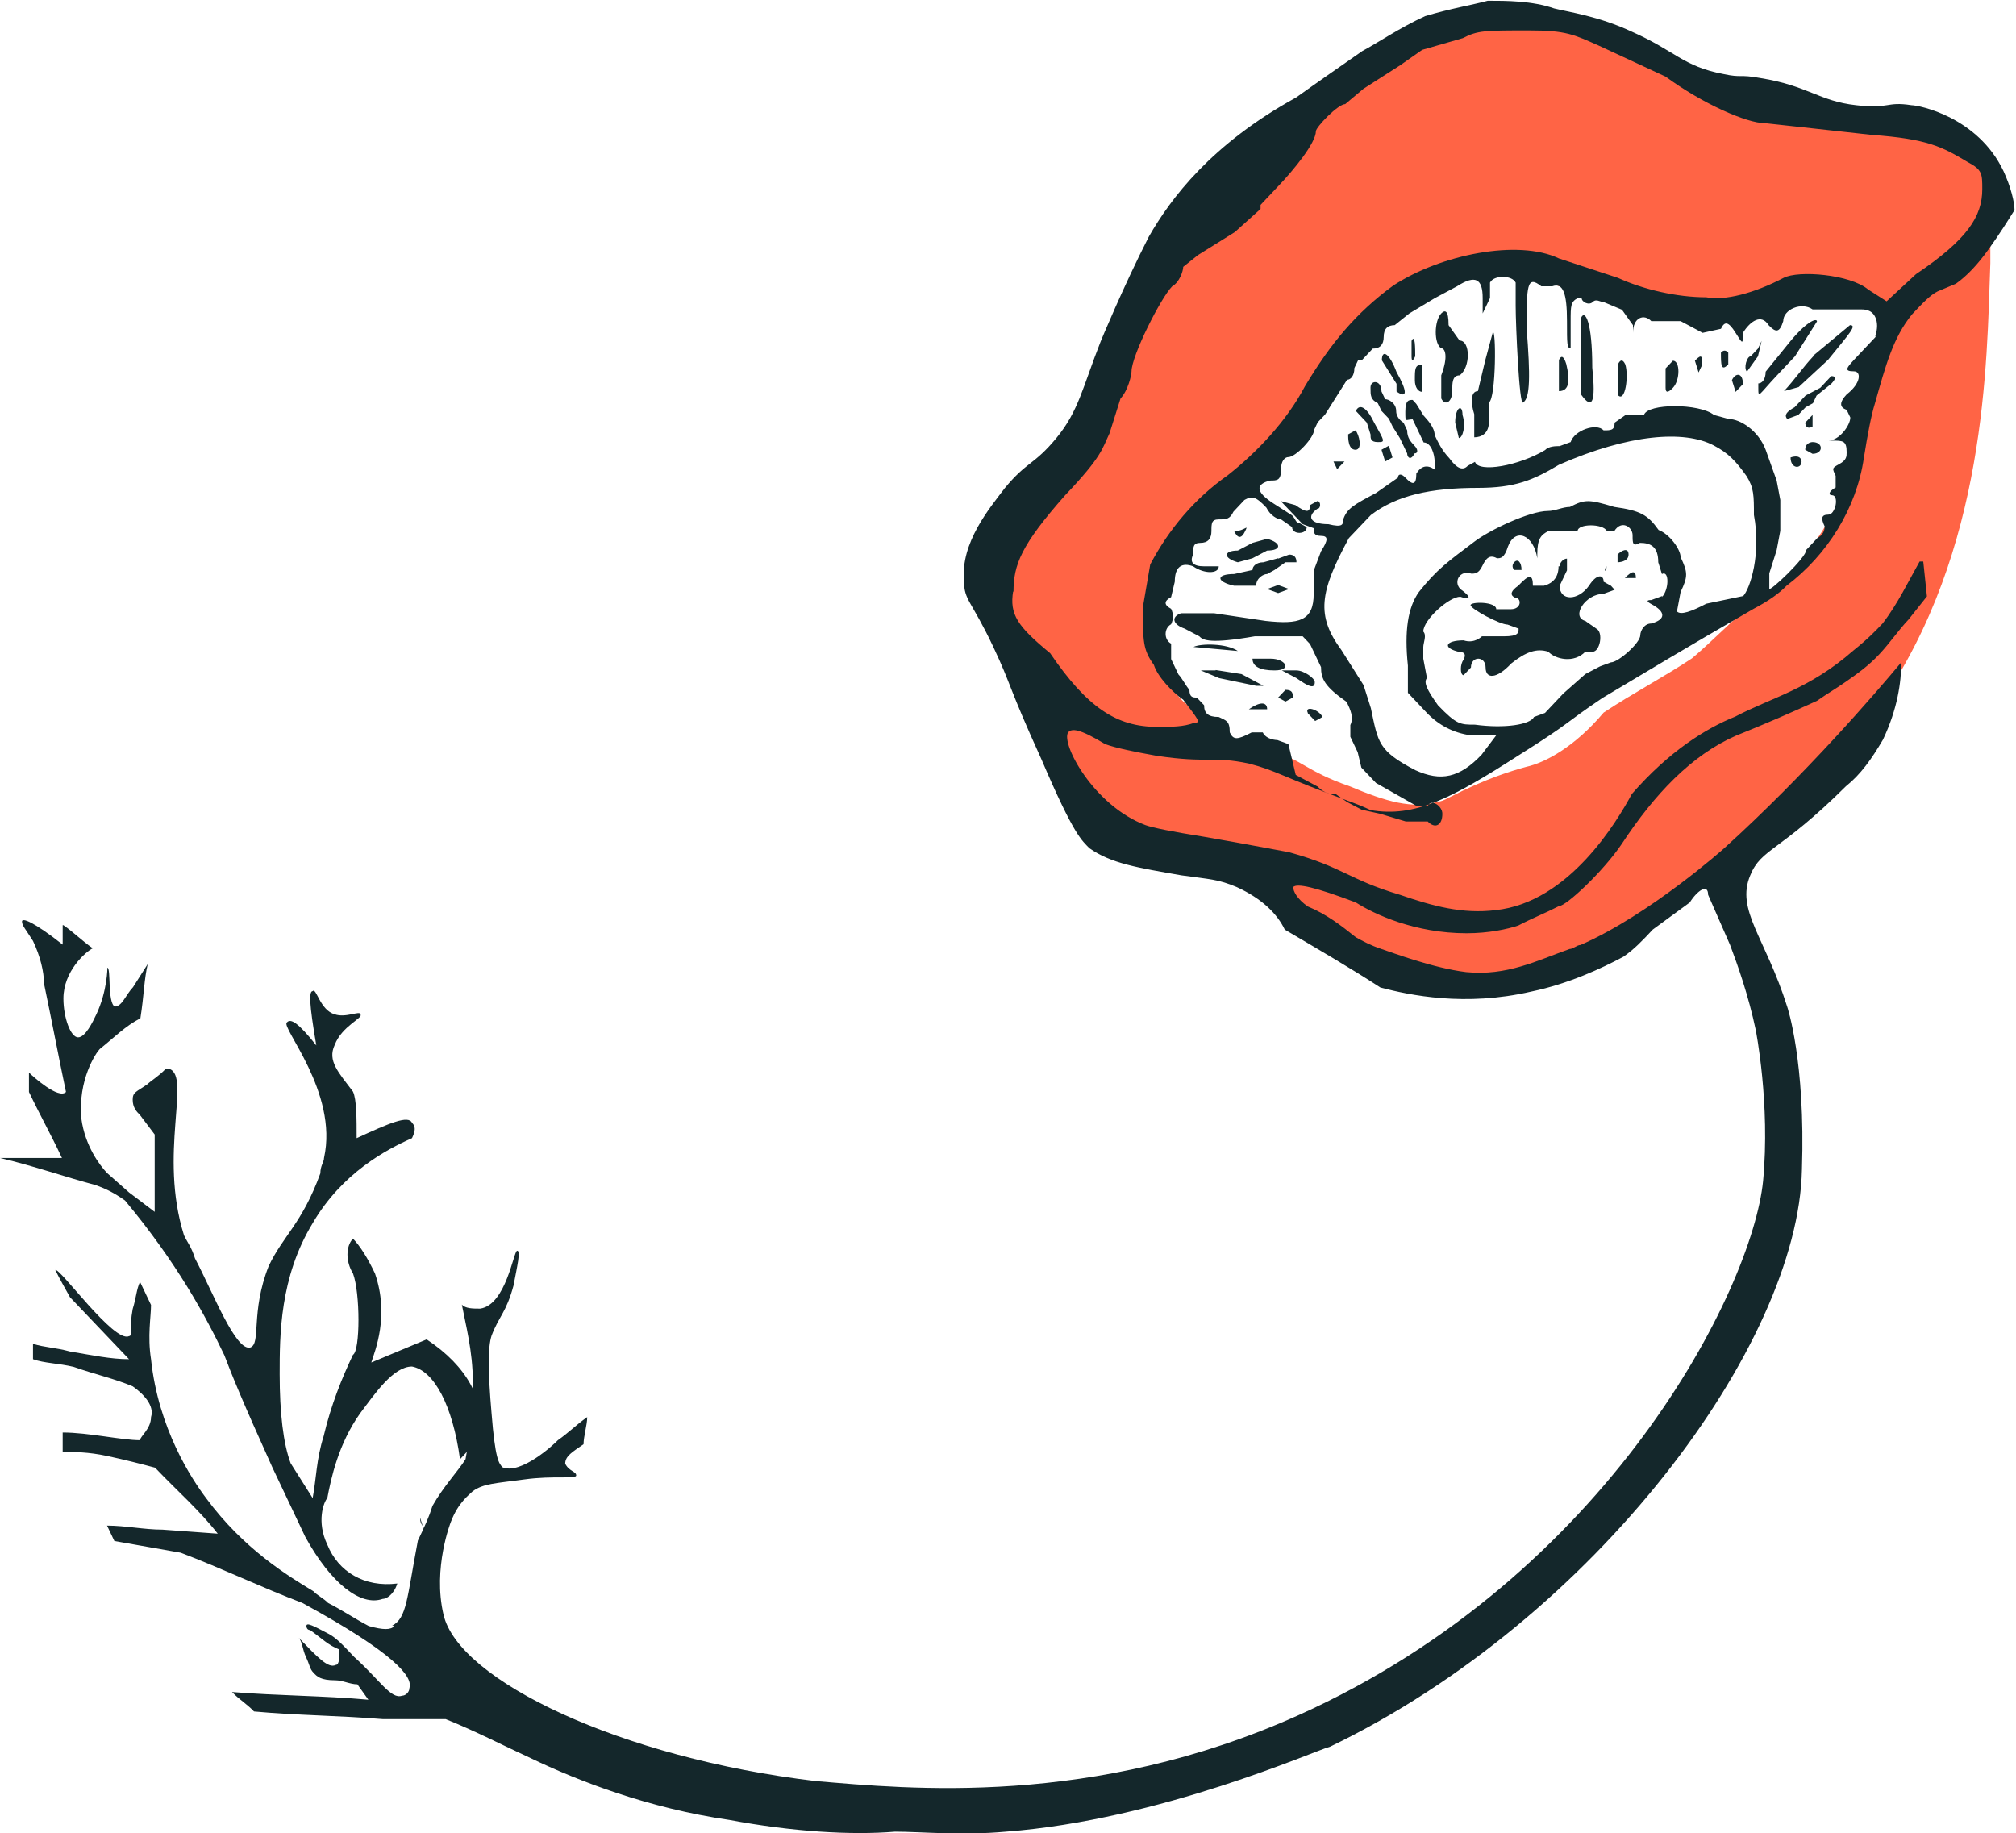
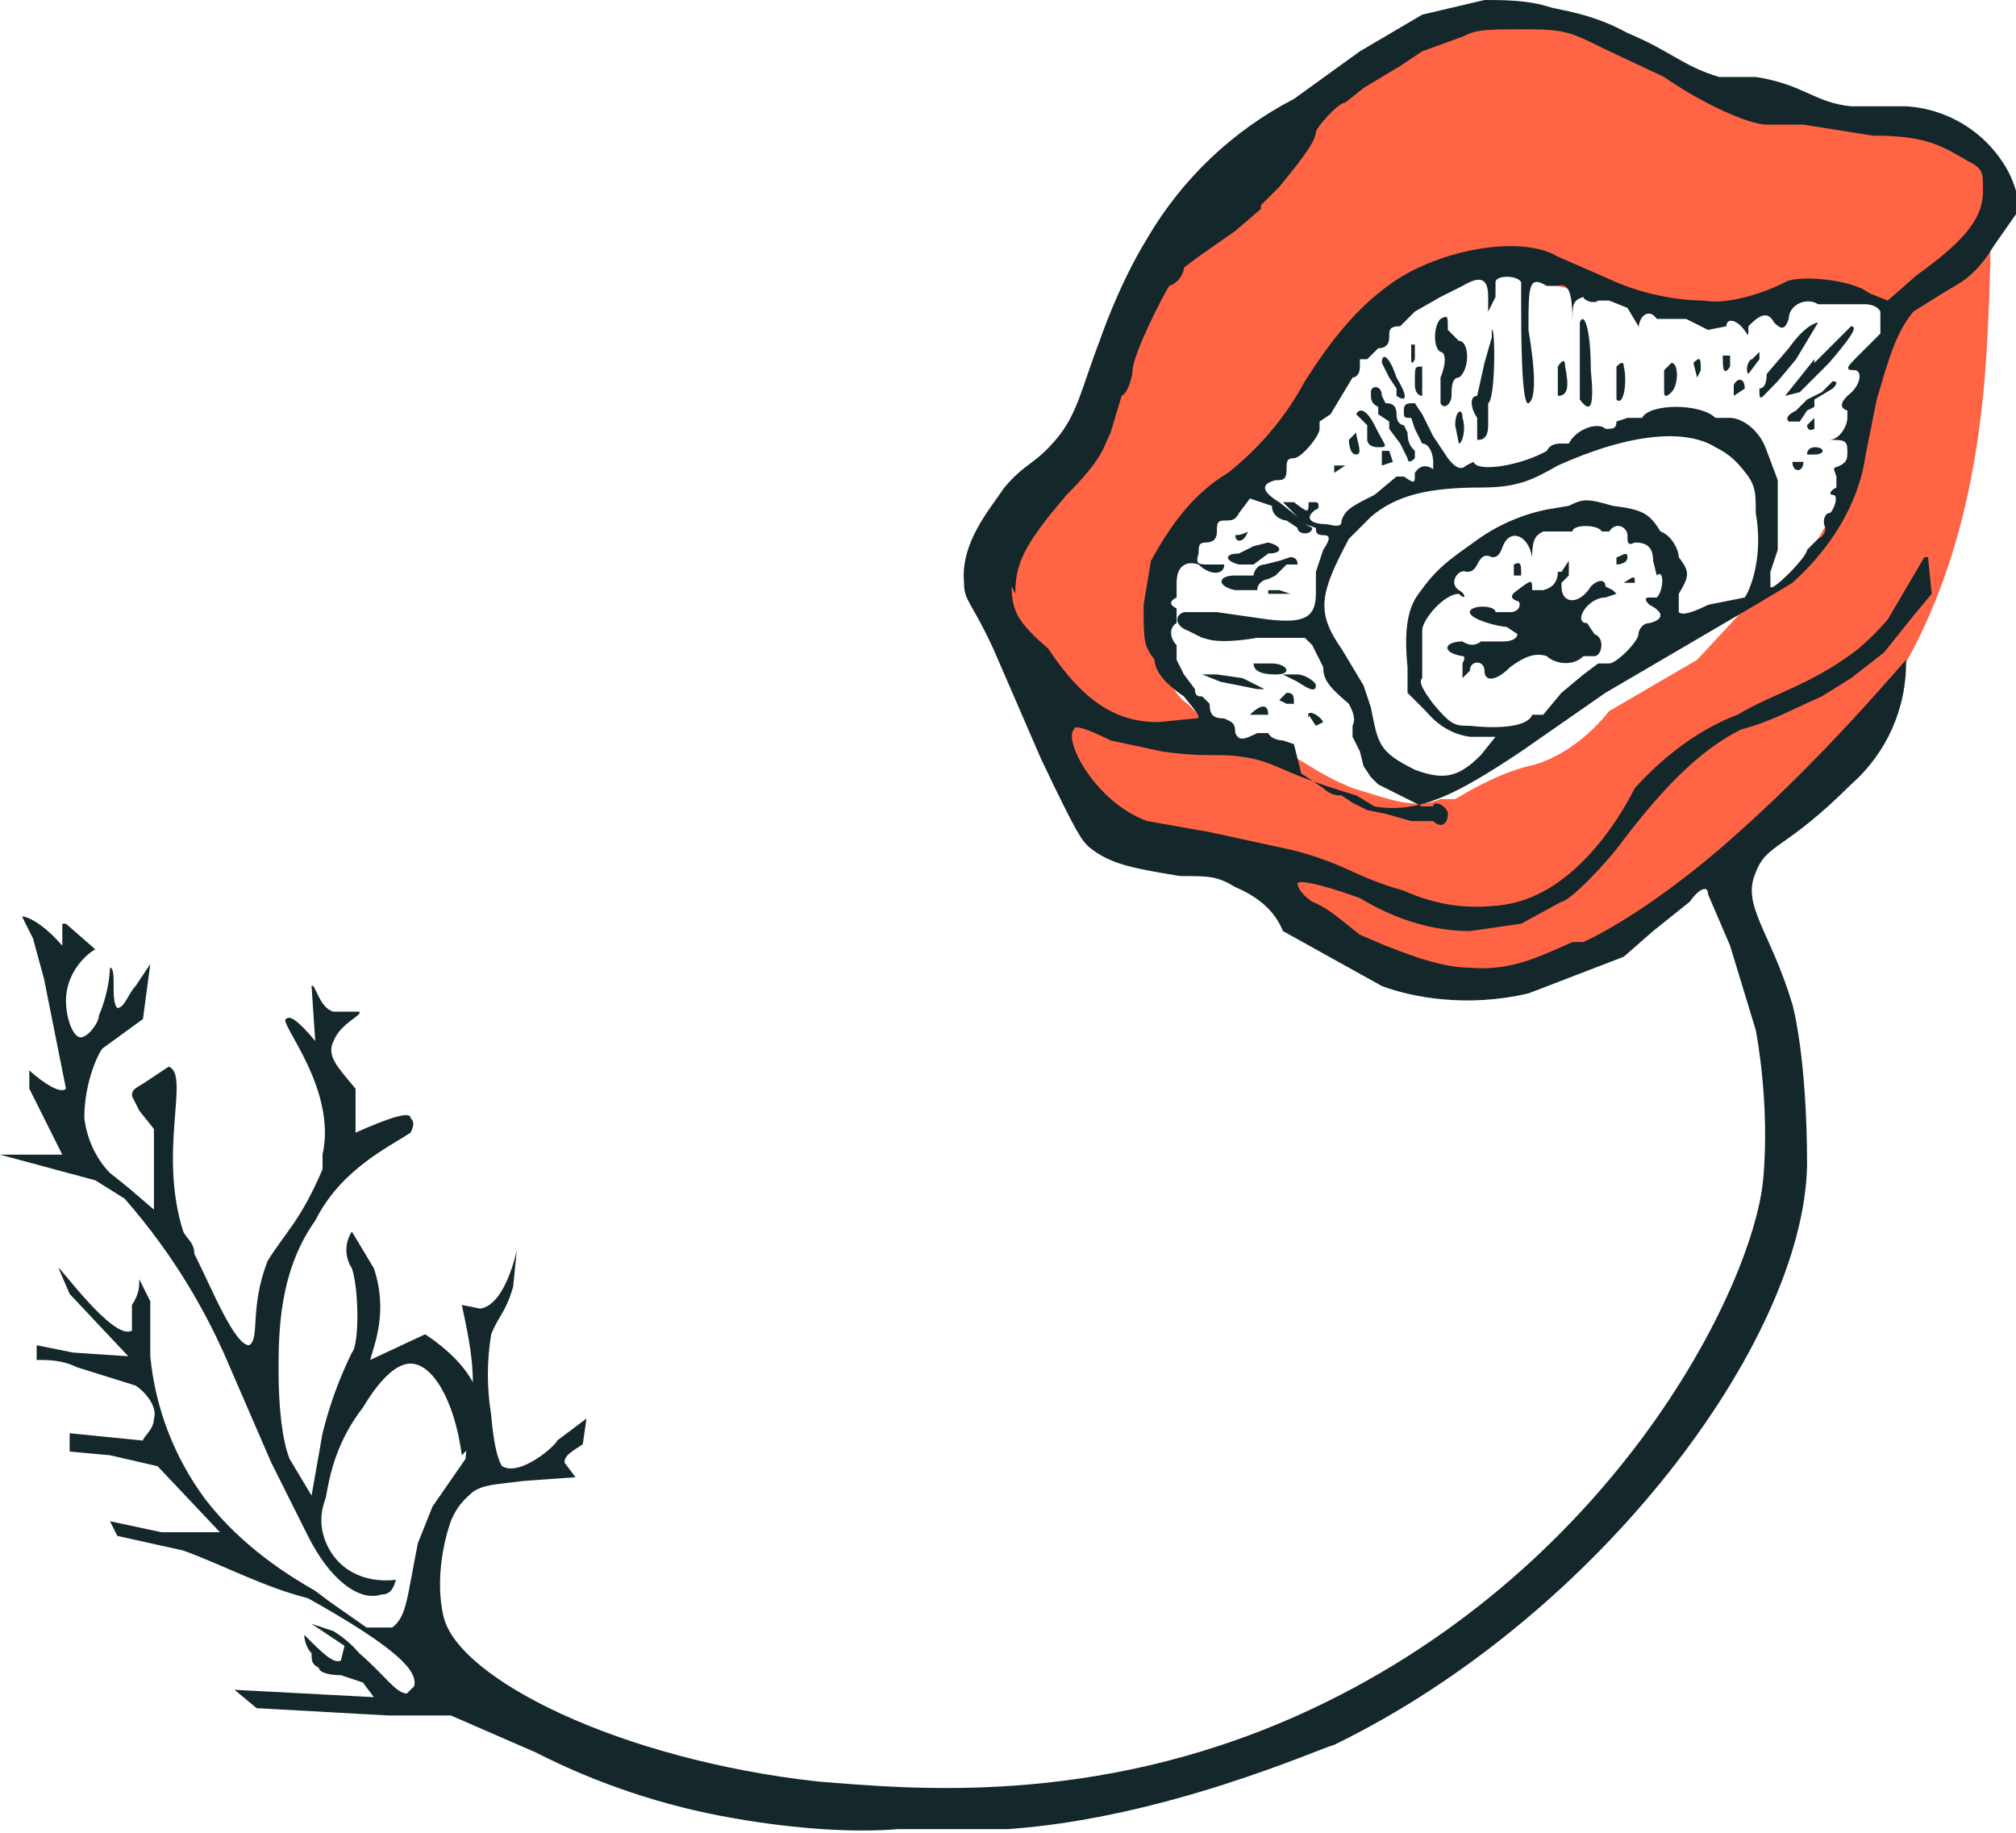
<svg xmlns="http://www.w3.org/2000/svg" id="Lag_1" viewBox="0 0 55 50">
  <defs>
-     <style>.cls-1{fill:#ff6445;}.cls-2{fill:#14272b;}</style>
+     <style>
+       .cls-1{fill:#ff6445}.cls-2{fill:#14272b}
+     </style>
  </defs>
-   <path class="cls-1" d="M28.56,19.43c0,.53,.2,1.27,.6,2.11,.3,.53,.6,1.06,1.41,1.48,.9,.63,1.51,0,2.41,.21,1.81,.32,1.81,2.01,3.92,2.96,1.71,.84,3.32,.63,4.12,.42,1.71-.32,2.71-.95,4.12-1.9,1.41-.74,1.01-.95,2.92-2.22,1.61-1.16,2.61-2.43,3.22-3.27,2.92-4.22,2.92-9.29,3.02-12.04v-.84c-.9,.53-2.21,1.58-3.02,3.17-.2,.42-.4,.84-.4,.95-.3,.95,.1,1.69-.6,2.96-.2,.42-.4,.84-.7,1.27-.6,.95-1.31,1.58-1.91,1.9-.5,.42-1.01,.95-1.51,1.37-.8,.53-1.61,.95-2.41,1.48-.8,.95-1.61,1.37-2.11,1.48-.4,.11-1.11,.32-2.11,.84q-.2,.11-.3,.11c-.7,.21-1.41,0-2.41-.42-1.21-.42-1.31-.74-2.11-.95h-2.31c-.6-.11-1.21-.21-1.61-.42" />
-   <path class="cls-1" d="M26.75,15.31c.2-.95,1.01-.95,2.01-2.64,1.31-1.8,1.01-2.32,1.91-4.22,.4-.74,.6-.74,3.92-4.12,2.61-2.64,2.92-3.06,3.82-3.49,2.11-.74,4.52-.63,6.44,.53l1.71,.95c.2,0,.8,.42,1.71,.63,1.71,.42,2.11,0,3.92,.42,.9,.21,1.41,.42,1.71,.74,.6,.74,.3,2.01,.2,2.11-.4,1.27-1.61,2.22-2.51,2.22l-.6-.21-1.81-.21c-1.21-.11-1.41,.42-2.51,.63-.8,0-1.91-.21-4.12-.84-1.31-.42-1.41-.53-1.81-.53-1.41,0-2.31,.95-2.82,1.27-.9,.74-.7,1.06-2.01,2.75-.8,.95-1.31,1.58-1.91,2.11-1.01,.84-1.61,.84-2.01,1.69-.5,.84-.5,1.69-.5,2.01,0,1.16,.7,2.01,.9,2.11l1.01,1.06c-.1,.32-1.31,.42-2.31,0-2.51-.63-4.63-2.96-4.32-4.96h0Z" />
-   <path class="cls-2" d="M11.56,41.72c0-.11-.1-.11-.1-.32m-.7,2.96c-.1,.11-.3,.11-.7,0-.4-.21-.7-.42-1.11-.63-.1-.11-.3-.21-.4-.32-.7-.42-1.91-1.16-2.92-2.53-.4-.53-1.31-1.9-1.51-3.8-.1-.63,0-1.16,0-1.48-.1-.21-.2-.42-.3-.63-.1,.21-.1,.42-.2,.74-.1,.53,0,.74-.1,.74-.4,.21-1.91-1.9-2.01-1.8,0,0,.1,.21,.4,.74l1.61,1.69c-.5,0-1.01-.11-1.61-.21-.4-.11-.7-.11-1.01-.21v.42c.3,.11,.7,.11,1.11,.21,.6,.21,1.11,.32,1.61,.53,.3,.21,.6,.53,.5,.84,0,.32-.3,.53-.3,.63-.5,0-1.41-.21-2.11-.21v.53c.3,0,.7,0,1.21,.11s.9,.21,1.31,.32c.6,.63,1.21,1.16,1.71,1.8l-1.51-.11c-.5,0-1.01-.11-1.51-.11l.2,.42c.6,.11,1.21,.21,1.81,.32,1.11,.42,2.21,.95,3.32,1.37,2.51,1.37,3.02,2.01,2.92,2.32,0,.11-.1,.21-.2,.21-.3,.11-.6-.42-1.31-1.06-.3-.32-.5-.53-.7-.63-.4-.21-.6-.32-.6-.21,0,0,0,.11,.1,.11,.3,.21,.5,.42,.8,.53,0,.21,0,.42-.1,.42-.2,.11-.5-.21-1.01-.74,.1,.11,.1,.32,.2,.53,.1,.21,.1,.32,.2,.42,.1,.11,.2,.21,.6,.21,.2,0,.4,.11,.6,.11l.3,.42c-1.21-.11-2.51-.11-3.72-.21,.2,.21,.4,.32,.6,.53,1.21,.11,2.31,.11,3.52,.21h1.71c.8,.32,1.61,.74,2.31,1.06,1.31,.63,3.22,1.37,5.43,1.69,1.71,.32,3.32,.42,4.52,.32,.7,0,1.81,.11,3.02,0,4.22-.32,8.45-2.22,8.85-2.32,7.24-3.49,12.77-10.98,12.87-15.74,.1-2.96-.4-4.44-.4-4.44-.6-1.9-1.41-2.64-1.01-3.59,.3-.74,.8-.63,2.61-2.43,.4-.32,.7-.74,1.01-1.27,.4-.84,.5-1.58,.5-2.11-.7,.84-2.61,3.06-4.83,5.07,0,0-2.01,1.8-3.92,2.64-.1,0-.2,.11-.3,.11-.9,.32-1.71,.74-2.82,.63-.9-.11-2.01-.53-2.31-.63s-.5-.21-.7-.32c-.4-.32-.8-.63-1.31-.84-.3-.21-.4-.42-.4-.53,.1-.11,.6,0,1.71,.42,.5,.32,1.61,.84,3.02,.84,.6,0,1.11-.11,1.41-.21,.4-.21,.7-.32,1.11-.53,.2,0,1.21-.95,1.71-1.69,.9-1.37,1.91-2.43,3.12-2.96,.8-.32,1.51-.63,2.21-.95,.3-.21,.5-.32,.8-.53s.6-.42,.9-.74c.3-.32,.5-.63,.8-.95l.5-.63-.1-.95h-.1c-.3,.53-.6,1.16-1.01,1.69-.2,.21-.4,.42-.8,.74-1.21,1.06-2.21,1.27-3.22,1.8-.8,.32-1.81,.95-2.82,2.11-.4,.74-1.71,2.96-3.72,3.17-.9,.11-1.71-.11-2.61-.42-1.41-.42-1.51-.74-3.02-1.16-.6-.11-1.11-.21-2.31-.42q-1.31-.21-1.61-.32c-1.41-.53-2.31-2.22-2.11-2.53,.1-.11,.3-.11,1.01,.32,.3,.11,.8,.21,1.41,.32,1.41,.21,1.51,0,2.51,.21,.8,.21,.8,.32,2.82,1.06,.3,.11,.5,.21,.5,.21,1.21,.21,2.21-.32,4.02-1.48,1.51-.95,1.21-.84,2.31-1.58,1.41-.84,2.11-1.27,4.12-2.43,.4-.21,.7-.42,.9-.63,1.11-.84,1.91-2.11,2.11-3.49,.1-.63,.2-1.16,.3-1.48,.3-1.06,.5-1.8,1.01-2.43,.3-.32,.5-.53,.7-.63l.5-.21c.3-.21,.6-.53,.9-.95,.3-.42,.5-.74,.7-1.06,0-.21-.1-.63-.3-1.06-.7-1.48-2.31-1.8-2.51-1.8-.7-.11-.6,.11-1.51,0-1.01-.11-1.31-.53-2.61-.74-.6-.11-.5,0-1.01-.11-1.11-.21-1.31-.63-2.51-1.16-.9-.42-1.71-.53-2.11-.63-.6-.21-1.31-.21-1.81-.21-.4,.11-1.01,.21-1.71,.42-.7,.32-1.31,.74-1.71,.95-.6,.42-1.21,.84-1.81,1.27-2.31,1.27-3.42,2.75-4.02,3.8-.7,1.37-1.31,2.85-1.31,2.85-.5,1.27-.6,1.9-1.21,2.64s-.8,.63-1.41,1.37c-.4,.53-1.21,1.48-1.11,2.53,0,.53,.2,.53,.8,1.8,.5,1.06,.4,1.06,1.31,3.06,.9,2.11,1.11,2.22,1.31,2.43,.6,.42,1.31,.53,2.51,.74,.8,.11,1.01,.11,1.51,.32,.7,.32,1.11,.74,1.31,1.16,.9,.53,1.81,1.06,2.61,1.58,.8,.21,2.31,.53,4.12,.11,1.01-.21,1.91-.63,2.51-.95,.3-.21,.5-.42,.8-.74l1.01-.74c.2-.32,.5-.53,.5-.21l.6,1.37c.2,.53,.5,1.37,.7,2.32,0,0,.4,2.01,.2,4.12-.3,2.96-4.22,10.77-12.67,14.57-5.63,2.53-10.66,2.01-13.17,1.8-5.33-.63-9.75-2.75-10.16-4.54-.3-1.27,.2-2.53,.2-2.53,.2-.53,.5-.74,.6-.84,.3-.21,.6-.21,1.41-.32,.8-.11,1.41,0,1.41-.11s-.2-.11-.3-.32c0-.21,.2-.32,.5-.53,0-.21,.1-.53,.1-.74-.3,.21-.5,.42-.8,.63-.1,.11-1.01,.95-1.51,.74-.1-.11-.2-.21-.3-1.48-.1-1.16-.1-1.8,0-2.11,.2-.53,.4-.63,.6-1.37,.1-.53,.2-.95,.1-.95s-.3,1.48-1.01,1.58c-.2,0-.4,0-.5-.11,.1,.53,.3,1.27,.3,2.11s-.1,1.58-.2,2.11c-.2,.32-.6,.74-.9,1.27-.1,.32-.2,.53-.4,.95-.3,1.58-.3,2.11-.7,2.32ZM45.35,16.26l-.3,.11q-.2,0,0,.11c.4,.21,.4,.42,0,.53-.2,0-.3,.21-.3,.32,0,.21-.6,.74-.8,.74l-.3,.11-.4,.21-.6,.53-.5,.53-.3,.11c-.1,.21-.8,.32-1.61,.21-.4,0-.5,0-1.01-.53-.3-.42-.4-.63-.3-.74l-.1-.53v-.32c0-.11,.1-.32,0-.42,0-.32,.7-.95,1.01-.95,.3,.11,.3,0,0-.21-.2-.21,0-.53,.3-.42,.1,0,.2,0,.3-.21s.2-.32,.4-.21c.1,0,.2,0,.3-.32,.2-.53,.7-.32,.8,.32v-.11c0-.42,.1-.53,.3-.63h.8c0-.21,.7-.21,.8,0h.2c.2-.32,.5-.11,.5,.11s0,.32,.2,.21c.3,0,.5,.11,.5,.53l.1,.32c.2-.11,.2,.42,0,.63Zm2.21,0l-1.01,.21c-.4,.21-.7,.32-.8,.21l.1-.53c.2-.42,.2-.53,0-.95,0-.21-.3-.63-.6-.74-.3-.42-.5-.53-1.21-.63-.7-.21-.8-.21-1.21,0-.2,0-.4,.11-.6,.11-.5,0-1.61,.53-2.01,.84-.7,.53-1.01,.74-1.51,1.37-.3,.42-.4,1.06-.3,2.01v.74l.5,.53q.5,.53,1.21,.63h.7l-.4,.53c-.6,.63-1.11,.74-1.81,.42-1.01-.53-1.01-.74-1.21-1.69l-.2-.63-.6-.95c-.7-.95-.6-1.58,.2-3.06l.6-.63c.7-.53,1.61-.74,2.92-.74,1.01,0,1.51-.21,2.21-.63,1.91-.84,3.42-.95,4.22-.53,.4,.21,.6,.42,.9,.84,.2,.32,.2,.53,.2,1.06,.2,1.06-.1,2.01-.3,2.22h0Zm3.62-7.08c-.2,.21-.3,.32-.5,.53-.3,.32-.4,.42-.1,.42,.2,0,.2,.32-.2,.63q-.3,.32,0,.42l.1,.21c0,.21-.3,.63-.6,.63h.1c.3,0,.4,0,.4,.32,0,.11,0,.21-.2,.32s-.2,.11-.1,.32v.32c-.2,.11-.2,.21-.1,.21,.2,0,.1,.53-.1,.53s-.2,.11-.1,.32q0,.21-.2,.32l-.3,.32c0,.21-1.01,1.16-1.01,1.06v-.42l.2-.63,.1-.53v-.84l-.1-.53-.3-.84c-.2-.53-.7-.84-1.01-.84l-.4-.11c-.4-.32-1.81-.32-1.91,0h-.5l-.3,.21c0,.21-.1,.21-.3,.21-.2-.21-.8,0-.9,.32l-.3,.11c-.1,0-.3,0-.4,.11-.7,.42-1.81,.63-1.91,.32l-.2,.11q-.2,.21-.5-.21c-.2-.21-.3-.42-.4-.63,0-.21-.2-.42-.3-.53l-.2-.32-.1-.11c-.1,0-.2,0-.2,.32s0,.21,.2,.21l.1,.21,.2,.42c.2,0,.3,.32,.3,.53v.21q-.3-.21-.5,.11c0,.32-.1,.32-.3,.11-.1-.11-.2-.11-.2,0l-.6,.42c-.6,.32-.8,.42-.9,.74,0,.11,0,.21-.4,.11-.5,0-.6-.21-.3-.42,.1,0,.1-.21,0-.21l-.2,.11c0,.21-.1,.21-.4,0l-.4-.11,.6,.63,.3,.11c0,.11,0,.21,.2,.21s.2,.11,0,.42l-.2,.53v.63c0,.74-.4,.84-1.31,.74l-1.41-.21h-.9c-.3,.11-.2,.32,.1,.42l.4,.21c.1,.11,.3,.21,1.51,0h1.31l.2,.21,.3,.63c0,.32,.1,.53,.7,.95,.1,.21,.2,.42,.1,.63v.32l.2,.42,.1,.42,.2,.21,.2,.21,1.11,.63h.3c.1-.21,.4,0,.4,.21,0,.32-.2,.42-.4,.21h-.6l-.7-.21-.5-.11-.4-.21-.3-.21c-.1,0-.3,0-.5-.21l-.6-.32-.2-.84-.3-.11s-.3,0-.4-.21h-.3c-.4,.21-.5,.21-.6,0,0-.32-.1-.32-.3-.42-.3,0-.4-.11-.4-.32l-.2-.21c-.1,0-.2,0-.2-.21-.1-.11-.2-.32-.3-.42l-.2-.42v-.42c-.2-.11-.2-.42,0-.53h0q.1-.21,0-.42c-.2-.11-.2-.21,0-.32l.1-.42c0-.42,.2-.53,.5-.42,.3,.21,.7,.21,.7,0h-.4c-.3,0-.4-.11-.3-.32,0-.21,0-.32,.2-.32s.3-.11,.3-.32,0-.32,.2-.32,.3,0,.4-.21l.3-.32c.2-.11,.3-.11,.6,.21,.1,.21,.3,.32,.4,.32l.3,.21c0,.21,.4,.21,.4,0l-.2-.11c-.1,0-.1-.11-.2-.21l-.5-.32c-.5-.32-.5-.53-.1-.63,.2,0,.3,0,.3-.32,0-.21,.1-.32,.2-.32,.2,0,.7-.53,.7-.74l.1-.21,.2-.21,.6-.95c.1,0,.2-.11,.2-.32l.1-.21h.1l.3-.32c.2,0,.3-.11,.3-.32s.1-.32,.3-.32l.4-.32,.7-.42,.6-.32c.5-.32,.7-.21,.7,.32v.42l.2-.42v-.42c.1-.21,.6-.21,.7,0v.63c0,.53,.1,2.75,.2,2.64,.2-.11,.2-.74,.1-2.01,0-1.16,0-1.48,.4-1.16h.3c.3-.11,.4,.21,.4,.95,0,.63,0,.74,.1,.74v-.74c0-.42,0-.53,.2-.63h.1c0,.11,.2,.21,.3,.11s.2,0,.3,0l.5,.21,.3,.42v.21c0-.42,.3-.53,.5-.32h.8l.6,.32,.5-.11c.1-.21,.2-.21,.4,.11s.2,.32,.2,0c.2-.32,.5-.53,.7-.21,.2,.21,.3,.21,.4-.11,0-.32,.5-.53,.8-.32h1.31c.1,0,.3,0,.4,.21q.1,.21,0,.53h0Zm-23.53,6.97c0-.74,.2-1.27,1.41-2.64,1.01-1.06,1.01-1.27,1.21-1.69l.3-.95c.2-.21,.3-.63,.3-.74,0-.42,.8-2.01,1.11-2.32,.2-.11,.3-.42,.3-.53l.4-.32,1.01-.63,.7-.63v-.11l.5-.53c.4-.42,1.01-1.16,1.01-1.48,0-.11,.6-.74,.8-.74l.5-.42,.5-.32,.5-.32,.6-.42,1.11-.32c.4-.21,.6-.21,1.81-.21,1.01,0,1.21,.11,1.91,.42l1.81,.84c1.01,.74,2.21,1.27,2.71,1.27l1.01,.11,1.91,.21c1.51,.11,1.91,.32,2.61,.74,.4,.21,.4,.32,.4,.74,0,.74-.4,1.37-1.81,2.32l-.8,.74-.5-.32c-.5-.42-1.91-.53-2.31-.32-.8,.42-1.61,.63-2.11,.53-.8,0-1.71-.21-2.41-.53l-1.61-.53c-1.11-.53-3.22-.11-4.52,.74-1.01,.74-1.71,1.58-2.41,2.75-.5,.95-1.31,1.8-2.11,2.43-.9,.63-1.61,1.48-2.11,2.43l-.2,1.16c0,.95,0,1.16,.3,1.58,.1,.32,.5,.74,.8,.95,.4,.53,.5,.63,.3,.63-.3,.11-.6,.11-1.01,.11-1.11,0-1.91-.53-2.92-2.01-.9-.74-1.11-1.06-1.01-1.69h0Z" />
-   <path class="cls-2" d="M1.71,25.24v.53c-.8-.63-1.11-.74-1.11-.63s.1,.21,.3,.53c.2,.42,.3,.84,.3,1.16,.2,.95,.4,2.01,.6,2.96h0c-.2,.21-.9-.42-1.01-.53v.53c.3,.63,.6,1.16,.9,1.8H0c.9,.21,1.81,.53,2.61,.74,.3,.11,.5,.21,.8,.42,1.41,1.69,2.21,3.17,2.71,4.22,.2,.53,.5,1.27,1.31,3.06,.4,.84,.7,1.48,.9,1.9,.7,1.27,1.51,1.9,2.11,1.69,.1,0,.3-.11,.4-.42-.9,.11-1.61-.32-1.91-1.06-.3-.63-.1-1.16,0-1.27,.1-.53,.3-1.48,.9-2.32,.4-.53,.9-1.27,1.41-1.27,.6,.11,1.11,1.06,1.31,2.53,.3-.32,.5-.53,.5-.74,.2-.84-.3-1.8-1.41-2.53-.5,.21-1.01,.42-1.51,.63,.1-.32,.5-1.27,.1-2.43-.2-.42-.4-.74-.6-.95-.2,.21-.2,.63,0,.95,.2,.53,.2,2.11,0,2.22-.3,.63-.6,1.37-.8,2.22-.2,.63-.2,1.16-.3,1.69-.2-.32-.4-.63-.6-.95-.2-.53-.3-1.37-.3-2.43s0-2.64,.9-4.12c.8-1.37,2.01-2.01,2.71-2.32,.1-.21,.1-.32,0-.42-.1-.21-.6,0-1.51,.42,0-.53,0-1.06-.1-1.27-.4-.53-.7-.84-.5-1.27,.2-.53,.8-.74,.7-.84,0-.11-.4,.11-.7,0-.4-.11-.5-.74-.6-.63-.1,0-.1,.32,.1,1.48-.5-.63-.7-.74-.8-.63-.2,.11,1.41,1.9,1.01,3.7,0,.11-.1,.21-.1,.42-.5,1.37-1.01,1.69-1.41,2.53-.5,1.27-.2,2.11-.5,2.22-.4,.11-1.01-1.48-1.51-2.43-.1-.32-.2-.42-.3-.63-.7-2.22,.2-4.33-.4-4.54h-.1c-.2,.21-.4,.32-.5,.42-.3,.21-.4,.21-.4,.42s.1,.32,.2,.42l.4,.53v2.11l-.7-.53-.6-.53c-.2-.21-.6-.74-.7-1.48-.1-1.06,.4-1.8,.5-1.9,.4-.32,.7-.63,1.11-.84,.1-.63,.1-1.06,.2-1.48l-.4,.63c-.2,.21-.3,.53-.5,.53-.2-.11-.1-1.06-.2-1.06,0,0,0,.63-.3,1.27-.1,.21-.3,.63-.5,.63s-.4-.53-.4-1.06c0-.74,.6-1.27,.8-1.37-.3-.21-.5-.42-.8-.63ZM42.03,8.87v0Zm-2.71-.32c-.2,.21-.2,.84,0,.95,.1,0,.2,.21,0,.74v.63c.1,.21,.3,.11,.3-.21,0-.21,0-.42,.2-.42,.3-.21,.3-.95,0-.95l-.3-.42c0-.42-.1-.42-.2-.32Zm3.82,.11v2.11c.3,.42,.4,.21,.3-.74,0-1.27-.2-1.58-.3-1.37Zm5.63,.74l-.6,.74c0,.21-.1,.32-.2,.32v.11c0,.32,0,.21,.5-.32l.5-.53,.6-.95c0-.11-.3,0-.8,.63h0Zm.7,.32c-.3,.32-.5,.63-.8,.95l.4-.11,.8-.74c.6-.74,.8-.95,.6-.95l-1.01,.84Zm-8.75-.63l-.2,.74-.2,.84c-.2,0-.2,.32-.1,.63v.63c.2,0,.4-.11,.4-.42v-.53c.2-.11,.2-2.11,.1-1.9h0Zm-2.21,.21v.42q0,.21,.1,0c0-.21,0-.63-.1-.42Zm9.45,.21l-.2,.21c-.1,0-.2,.32-.1,.42l.3-.42,.1-.42s-.1,.21-.1,.21Zm-1.01,.11c0,.32,0,.53,.2,.32v-.32q-.1-.11-.2,0Zm-9.25,.21l.2,.32,.2,.32v.21c.3,.21,.3,0,0-.53-.2-.53-.4-.63-.4-.32h0Zm4.83,0v.84c.3,0,.3-.32,.2-.74q-.1-.32-.2-.11h0Zm1.61,.11v.84c.2,.21,.3-.53,.2-.84q-.1-.21-.2,0Zm.7,.11v0h0Zm.6,0v.53q0,.21,.2,0c.2-.21,.2-.74,0-.74l-.2,.21h0Zm.8-.21l.1,.32,.1-.21c0-.21,0-.32-.2-.11h0Zm-7.64,.53c0,.21,.1,.32,.2,.32v-.74c-.2,0-.2,.11-.2,.42Zm8.65,0l.1,.32,.2-.21c0-.32-.2-.32-.3-.11h0Zm2.41,.21l-.4,.21-.3,.32c-.2,.11-.3,.21-.2,.32l.3-.11,.2-.21,.2-.11,.1-.21,.4-.32q.2-.21,0-.21l-.3,.32h0Zm-12.27,0c0,.21,0,.32,.2,.42l.1,.21,.2,.21,.1,.21,.2,.32,.2,.42c0,.11,.1,.21,.2,0,.1,0,.1-.11,0-.21-.1-.11-.2-.21-.2-.42l-.1-.21s-.2-.11-.2-.32-.2-.32-.3-.32l-.1-.21c0-.32-.3-.32-.3-.11h0Zm-.4,.63l.3,.32,.1,.32c0,.11,0,.21,.2,.21s.2,0-.1-.53c-.2-.42-.4-.53-.5-.32h0Zm2.71,.32l.1,.42c.1,0,.2-.32,.1-.63,0-.32-.2-.21-.2,.21Zm9.55,0s0,.21,.2,.11v-.32l-.2,.21h0Zm-12.47,.32c0,.11,0,.42,.2,.42s.1-.42,0-.53l-.2,.11h0Zm12.47,.42l.2,.11c.3,0,.3-.32,0-.32,0,0-.2,0-.2,.21Zm-11.56,0l.1,.32,.2-.11-.1-.32-.2,.11Zm-1.31,.32l.1,.21,.2-.21h-.3Zm12.47-.11c0,.32,.3,.32,.3,.11,0,0,0-.21-.3-.11-.1-.11,0,0,0,0h0Zm-15.18,2.01c.1,.21,.2,.21,.3,0s0,0-.3,0q-.1,0,0,0Zm.5,.32l-.4,.21c-.4,0-.4,.21,0,.32l.4-.11,.4-.21c.4,0,.4-.21,0-.32l-.4,.11Zm.7,.42l-.4,.11c-.2,0-.3,.11-.3,.21l-.5,.11c-.5,0-.5,.21,0,.32h.6c0-.21,.2-.32,.3-.32l.2-.11,.3-.21h.3q0-.21-.2-.21s-.3,.11-.3,.11Zm-.3,.84l.3,.11,.3-.11-.3-.11-.3,.11h0Zm-2.01,1.58q-.2,.11,0,0l1.21,.11c-.3-.21-1.01-.21-1.21-.11h0Zm1.61,.32c0,.21,.2,.32,.6,.32,.5,0,.3-.32-.1-.32h-.5Zm-1.01,.32h-.4l.5,.21,1.01,.21h.2l-.6-.32s-.7-.11-.7-.11Zm2.21,.21c.3,.21,.5,.32,.5,.11,0-.11-.3-.32-.5-.32h-.4l.4,.21h0Zm-.5,.53l.2,.11,.2-.11c0-.11,0-.21-.2-.21l-.2,.21Zm-.8,.32h.5c0-.21-.2-.21-.5,0Zm1.61,.11l.2,.21,.2-.11c-.1-.21-.5-.32-.4-.11h0Zm8.45-4.33v.21s.3,0,.3-.21-.2-.11-.3,0Zm-2.82,.21c-.1,.11,0,.21,0,.21h.2c0-.21-.1-.32-.2-.21Zm1.21,.11q0,.42-.4,.53h-.3c0-.32-.1-.32-.4,0q-.3,.21-.1,.32c.2,0,.2,.32-.1,.32h-.4c0-.21-.7-.21-.7-.11s.8,.53,1.01,.53l.3,.11c0,.11,0,.21-.4,.21h-.6s-.2,.21-.5,.11c-.5,0-.6,.21-.1,.32q.2,0,.1,.21c-.1,.11-.1,.42,0,.42l.2-.21c0-.32,.4-.32,.4,0s.3,.32,.7-.11c.4-.32,.7-.42,1.01-.32,.2,.21,.7,.32,1.01,0h.2c.2,0,.3-.53,.1-.63l-.3-.21c-.4-.11,0-.74,.5-.74l.3-.11-.1-.11-.2-.11c0-.21-.2-.21-.4,.11-.3,.42-.8,.42-.8,0l.1-.21,.1-.21v-.32c-.1,0-.2,.11-.2,.21h0Zm1.31,0c-.1,.11,0,.21,0,0q.2,0,0,0h0Zm.5,.32q-.2,0,0,0h.3c0-.21-.1-.21-.3,0Z" />
+   <path class="cls-1" d="M28.6 19.4c0 .6.2 1.3.6 2.1.3.6.6 1.1 1.4 1.5.9.6 1.5 0 2.4.2 1.8.4 1.8 2 3.9 3a6 6 0 0 0 4.1.4 10 10 0 0 0 4.1-1.9c1.4-.7 1-1 3-2.2 1.6-1.2 2.6-2.4 3.2-3.3 2.9-4.2 2.9-9.3 3-12v-.9a8 8 0 0 0-3 3.2l-.4 1c-.3 1 0 1.7-.6 3l-.7 1.2c-.6 1-1.3 1.6-2 1.9L46.3 18l-2.4 1.4c-.8 1-1.7 1.4-2.2 1.5-.4.1-1 .3-2 .9h-.4c-.7.3-1.4 0-2.4-.3-1.2-.5-1.3-.8-2-1h-2.4l-1.6-.4" />
+   <path class="cls-1" d="M26.8 15.3c.1-1 1-1 2-2.6 1.3-1.8 1-2.3 1.9-4.2.4-.8.6-.8 3.9-4.2 2.6-2.6 3-3 3.8-3.5 2.1-.7 4.5-.6 6.4.6l1.8 1 1.7.5c1.7.5 2 0 3.9.5.9.2 1.4.4 1.7.7.6.7.3 2 .2 2.1-.4 1.3-1.6 2.2-2.5 2.2l-.6-.2-1.8-.2c-1.2 0-1.4.4-2.5.6-.8 0-2-.2-4.2-.8-1.3-.4-1.4-.5-1.8-.5-1.4 0-2.3 1-2.8 1.2-.9.8-.7 1.1-2 2.8-.8 1-1.3 1.6-1.9 2.1-1 .8-1.6.8-2 1.7-.5.8-.5 1.7-.5 2 0 1.2.7 2 .9 2.1l1 1c-.1.4-1.3.5-2.3 0-2.5-.6-4.6-2.9-4.3-4.9Z" />
+   <path class="cls-2" d="m11.6 41.7-.1-.3m-.7 3H10L9 43.7l-.4-.3c-.7-.4-2-1.2-3-2.5A7.8 7.8 0 0 1 4.1 37v-1.5l-.3-.6c0 .2 0 .4-.2.7v.7c-.5.3-2-1.8-2-1.7l.3.7L3.5 37 2 36.9l-1-.2v.4c.3 0 .7 0 1.1.2l1.6.5c.3.2.6.6.5.9 0 .3-.3.5-.3.6l-2-.2v.5l1.1.1 1.3.3L6 41.8H4.4L3 41.5l.2.4 1.8.4c1.1.4 2.2 1 3.4 1.3 2.5 1.4 3 2 2.9 2.4l-.2.2c-.3 0-.6-.5-1.3-1.1a3 3 0 0 0-.7-.6l-.6-.2.9.6-.1.4c-.2.1-.5-.2-1-.7 0 0 0 .3.2.5 0 .2 0 .3.2.4 0 .1.2.2.6.2l.6.2.3.4-3.8-.2.6.5 3.6.2h1.7l2.3 1a19 19 0 0 0 5.4 1.8c1.7.3 3.3.4 4.5.3h3c4.3-.3 8.5-2.2 8.9-2.3 7.2-3.5 12.8-11 12.9-15.8 0-3-.4-4.4-.4-4.4-.6-2-1.4-2.7-1-3.6.3-.8.8-.6 2.6-2.4a4.4 4.4 0 0 0 1.5-3.4c-.7.8-2.6 3-4.9 5 0 0-2 1.8-3.9 2.7h-.3c-.9.4-1.7.8-2.8.7-.9 0-2-.5-2.3-.6l-.7-.3c-.4-.3-.8-.7-1.3-.9-.3-.2-.4-.4-.4-.5 0-.1.6 0 1.7.4.5.3 1.6.9 3 .9l1.4-.2 1.1-.6c.2 0 1.2-1 1.7-1.7 1-1.3 2-2.4 3.2-3 .8-.2 1.5-.6 2.2-.9l.8-.5.9-.7.8-1 .5-.6-.1-1h-.1l-1 1.7a7 7 0 0 1-.8.8c-1.3 1-2.3 1.2-3.3 1.8-.8.3-1.8.9-2.8 2-.4.8-1.7 3-3.7 3.2-.9.1-1.7 0-2.6-.4-1.4-.4-1.5-.7-3-1.1l-2.3-.5-1.7-.3c-1.4-.5-2.3-2.2-2-2.5 0-.1.2-.1 1 .3l1.4.3c1.4.2 1.5 0 2.5.2.8.2.8.4 2.8 1l.5.3c1.2.2 2.2-.3 4-1.5l2.3-1.6 4.1-2.4 1-.6c1-.9 1.8-2.1 2-3.5l.3-1.5c.3-1 .5-1.8 1-2.4L53 8l.5-.3c.3-.2.6-.5.9-1l.7-1a3 3 0 0 0-.3-1A3.4 3.4 0 0 0 52 2.9h-1.5c-1-.1-1.3-.6-2.6-.8h-1c-1-.3-1.3-.7-2.5-1.2-.9-.5-1.7-.6-2.1-.7-.6-.2-1.3-.2-1.8-.2l-1.7.4-1.7 1-1.8 1.3a9.9 9.9 0 0 0-4 3.8C30.5 7.8 30 9.3 30 9.3c-.5 1.3-.6 2-1.2 2.7s-.8.6-1.4 1.3c-.4.6-1.2 1.5-1.1 2.6 0 .5.2.5.8 1.8l1.3 3c1 2.1 1.1 2.2 1.3 2.4.6.5 1.3.6 2.5.8.8 0 1 0 1.5.3.7.3 1.1.7 1.3 1.2l2.7 1.5c.8.3 2.3.6 4 .2l2.6-1 .8-.7 1-.8c.2-.3.5-.5.5-.2l.6 1.4.7 2.3s.4 2 .2 4.1c-.3 3-4.2 10.8-12.7 14.6-5.6 2.5-10.6 2-13.1 1.8-5.4-.6-9.8-2.8-10.2-4.5-.3-1.3.2-2.6.2-2.6.2-.5.5-.7.6-.8.3-.2.6-.2 1.4-.3l1.4-.1-.3-.4c0-.2.2-.3.5-.5l.1-.7-.8.6c0 .1-1 1-1.5.7 0 0-.2-.2-.3-1.4a6.8 6.8 0 0 1 0-2.2c.2-.5.4-.6.6-1.3l.1-1s-.3 1.5-1 1.6l-.5-.1c.1.5.3 1.3.3 2.1l-.2 2.1-.9 1.3-.4 1c-.3 1.5-.3 2-.7 2.3Zm34.6-28.1H45q-.2 0 0 .2c.4.2.4.4 0 .5-.2 0-.3.2-.3.3 0 .2-.6.8-.8.8h-.3l-.4.3-.6.5-.5.6h-.3c-.1.3-.8.4-1.7.3-.4 0-.5 0-1-.6-.3-.4-.4-.6-.3-.7v-1.3c0-.3.6-1 1-1 .2.2.2 0 0-.1-.3-.2 0-.6.2-.5.1 0 .2 0 .3-.2s.2-.3.4-.2c.1 0 .2 0 .3-.3.2-.5.7-.3.8.3 0-.5.1-.6.3-.7h.8c0-.2.7-.2.8 0h.2c.2-.3.5-.1.5.1s0 .3.2.2c.3 0 .5.1.5.5l.1.4c.2-.2.2.4 0 .6Zm2.2 0-1 .2c-.4.2-.7.3-.8.2v-.5c.3-.5.3-.6 0-1 0-.2-.2-.6-.5-.7-.3-.5-.5-.6-1.3-.7-.7-.2-.8-.2-1.2 0l-.6.1a5 5 0 0 0-2 .9c-.7.5-1 .7-1.5 1.4-.3.4-.4 1-.3 2v.7l.5.5q.5.6 1.2.7h.7l-.4.5c-.6.6-1 .7-1.8.4-1-.5-1-.7-1.2-1.7l-.2-.6-.6-1c-.7-1-.6-1.5.2-3l.6-.6c.7-.6 1.6-.8 3-.8 1 0 1.4-.2 2.1-.6 2-.9 3.5-1 4.3-.5.4.2.6.4.9.8.2.3.2.5.2 1 .2 1.1-.1 2-.3 2.3Zm3.6-7.1-.5.5c-.3.3-.4.4-.1.4.2 0 .2.4-.2.7q-.3.3 0 .4v.2c0 .2-.2.6-.5.6.4 0 .5 0 .5.3 0 .2 0 .3-.2.4s-.2 0-.1.3v.3c-.2.1-.2.2-.1.2.2 0 0 .5-.1.5s-.2.2-.1.4q0 .2-.2.3l-.3.3c0 .2-1 1.2-1 1v-.4l.2-.6v-1.9l-.3-.8c-.2-.6-.7-.9-1-.9h-.4c-.4-.4-1.8-.4-2 0h-.4l-.3.1c0 .2-.1.2-.3.2-.2-.2-.8 0-1 .4h-.2c-.1 0-.3 0-.4.2-.7.4-1.9.6-2 .3l-.2.1q-.2.2-.5-.2l-.4-.6-.3-.6-.2-.3c-.2 0-.3 0-.3.2s0 .2.2.2l.1.3.2.4c.2 0 .3.3.3.5v.2q-.3-.2-.5.1c0 .3 0 .3-.3.1h-.2l-.6.5c-.6.3-.8.4-.9.7 0 .1 0 .2-.4.1-.5 0-.6-.2-.3-.4.1 0 .1-.2 0-.2h-.2c0 .3 0 .3-.4 0H35l.6.6.3.1c0 .1 0 .2.2.2s.2.1 0 .4l-.2.6v.6c0 .7-.4.8-1.3.7l-1.4-.2h-.9c-.3.1-.2.4.1.5l.4.2c.1 0 .3.2 1.5 0h1.3l.2.2.3.6c0 .3.1.5.7 1 .1.2.2.4.1.6v.3l.2.4.1.4.2.3.2.2 1.2.6h.3c0-.2.4 0 .4.2 0 .3-.2.4-.4.2h-.6l-.7-.2-.5-.1-.4-.2-.3-.2c-.1 0-.3 0-.5-.2l-.6-.4-.2-.8-.3-.1s-.3 0-.4-.2h-.3c-.4.2-.5.2-.6 0 0-.3-.1-.3-.3-.4-.3 0-.4-.1-.4-.4l-.2-.2c-.1 0-.2 0-.2-.2l-.3-.4-.2-.4v-.4c-.2-.2-.2-.5 0-.6v-.4c-.2-.1-.2-.2 0-.3v-.4c0-.5.3-.6.6-.5.3.3.7.3.7 0h-.4c-.3 0-.4 0-.3-.3 0-.2 0-.3.2-.3s.3-.1.3-.3 0-.3.2-.3.3 0 .4-.2l.3-.4.6.2c0 .3.3.4.4.4l.3.2c0 .2.4.2.4 0l-.2-.1-.2-.2-.5-.4c-.5-.3-.5-.5-.1-.6.2 0 .3 0 .3-.3 0-.2 0-.3.2-.3s.7-.6.7-.8v-.2l.3-.2.6-1s.2 0 .2-.3v-.2h.2l.3-.3c.2 0 .3-.1.3-.3s0-.3.3-.3l.4-.4.7-.4.6-.3c.5-.3.7-.2.7.3v.4l.2-.4v-.4c0-.2.6-.2.7 0v.6c0 .6 0 2.8.2 2.7.2-.1.2-.8 0-2 0-1.2 0-1.5.5-1.2h.3c.3-.1.4.2.4 1v.7-.7c0-.5 0-.6.3-.7 0 .1.3.2.4.1h.3l.5.2.3.5V9c0-.4.3-.6.5-.3h.8l.6.3.5-.1c0-.2.2-.2.4 0s.2.4.2 0c.2-.2.5-.5.7-.1.2.2.3.2.4-.1 0-.4.5-.6.8-.4h1.3s.3 0 .4.2v.6Zm-23.5 7c0-.8.2-1.3 1.4-2.7 1-1 1-1.3 1.2-1.7l.3-1c.2-.1.3-.6.3-.7 0-.4.8-2 1-2.3.3-.1.4-.4.4-.5l.4-.3 1-.7.7-.6v-.1l.5-.5c.4-.5 1-1.2 1-1.5 0-.1.6-.8.8-.8l.5-.4.5-.3.5-.3.6-.4 1.1-.4c.4-.2.6-.2 1.8-.2 1 0 1.2.1 2 .5l1.7.8c1 .7 2.3 1.3 2.8 1.3h1l1.9.3c1.5 0 1.9.3 2.6.7.4.2.4.3.4.8 0 .7-.4 1.3-1.8 2.3l-.8.7L51 8c-.5-.4-2-.5-2.3-.3-.8.4-1.7.6-2.2.5-.8 0-1.7-.2-2.4-.5L42.5 7c-1-.6-3.2-.2-4.5.7-1 .7-1.7 1.6-2.4 2.7a8 8 0 0 1-2.1 2.5c-1 .6-1.6 1.5-2.1 2.4l-.2 1.2c0 1 0 1.1.3 1.5 0 .4.5.8.8 1 .4.5.5.6.3.6l-1 .1c-1.1 0-2-.5-3-2-.8-.7-1-1-1-1.7Z" />
+   <path class="cls-2" d="M1.7 25.2v.6C1 25 .6 25 .6 25l.3.6.3 1.1.6 3c-.2.2-.9-.4-1-.5v.5l.9 1.8H0l2.6.7.8.5c1.4 1.6 2.2 3.1 2.7 4.2l1.3 3 1 2c.6 1.2 1.4 1.8 2 1.6.1 0 .3 0 .4-.4-.9.1-1.6-.3-1.9-1-.3-.7 0-1.2 0-1.3.1-.6.3-1.5 1-2.4.3-.5.8-1.2 1.3-1.2.6 0 1.2 1 1.4 2.5.3-.3.5-.5.5-.7.2-.9-.3-1.8-1.5-2.6l-1.5.7c.1-.4.5-1.3.1-2.5l-.6-1c-.2.3-.2.7 0 1 .2.6.2 2.1 0 2.3a11 11 0 0 0-.8 2.2l-.3 1.7-.6-1c-.2-.5-.3-1.4-.3-2.4s0-2.7 1-4.1c.7-1.4 2-2 2.6-2.4.1-.2.1-.3 0-.4 0-.2-.6 0-1.5.4v-1.2c-.5-.6-.8-.9-.6-1.3.2-.5.8-.7.7-.8h-.7c-.4-.1-.5-.8-.6-.7l.1 1.5c-.5-.6-.7-.7-.8-.6-.2.1 1.4 1.9 1 3.7v.4c-.6 1.4-1 1.7-1.5 2.5-.5 1.3-.2 2.1-.5 2.3-.4 0-1-1.5-1.5-2.5 0-.3-.2-.4-.3-.6-.7-2.2.2-4.3-.4-4.5l-.6.4c-.3.2-.4.2-.4.4l.2.4.4.5v2.2l-.7-.6L3 32c-.2-.2-.6-.7-.7-1.5 0-1 .4-1.8.5-1.9l1.1-.8.2-1.5-.4.6c-.2.2-.3.6-.5.6-.2-.2 0-1.1-.2-1.1 0 0 0 .6-.3 1.3 0 .2-.3.6-.5.6s-.4-.5-.4-1c0-.8.6-1.3.8-1.4l-.8-.7ZM42 9Zm-2.7-.3c-.2.2-.2.8 0 .9.1 0 .2.2 0 .7v.7c.1.2.3 0 .3-.2s0-.5.2-.5c.3-.2.3-1 0-1l-.3-.3c0-.4 0-.4-.2-.3Zm3.8 0v2.2c.3.4.4.2.3-.8 0-1.2-.2-1.6-.3-1.3Zm5.7.8-.6.7c0 .3-.1.4-.2.4 0 .4 0 .3.5-.2l.5-.6.6-1s-.3 0-.8.7Zm.7.3-.8 1 .4-.1.8-.8c.6-.7.8-1 .6-1l-1 1Zm-8.8-.6-.2.7-.2.9c-.2 0-.2.3 0 .6v.6c.1 0 .3 0 .3-.4V11c.2-.1.2-2.1.1-2Zm-2.2.2v.4q0 .2.1 0v-.4Zm9.5.2-.2.2c-.1 0-.2.3-.1.4l.3-.4v-.4.2Zm-1 .1c0 .3 0 .6.2.3v-.3H47Zm-9.3.2.2.4.2.3v.2c.3.2.3 0 0-.5-.2-.6-.4-.7-.4-.4Zm4.8 0v.9c.3 0 .3-.3.2-.8q0-.3-.2 0Zm1.6.1v.9c.2.2.3-.5.2-.9q0-.2-.2 0Zm.7.2Zm.6 0v.5q0 .2.2 0c.2-.2.2-.8 0-.8l-.2.2Zm.8-.3.1.4.1-.2c0-.3 0-.4-.2-.2Zm-7.6.6c0 .2.1.3.2.3V10c-.2 0-.2 0-.2.4Zm8.7 0v.3l.3-.2c0-.3-.2-.3-.3-.1Zm2.4.2-.4.2-.3.3c-.2.1-.3.2-.2.3h.3l.2-.3.2-.1v-.2l.5-.3q.2-.2 0-.2l-.3.3Zm-12.3 0c0 .2 0 .3.2.4v.2l.3.2v.2l.3.4.2.4s0 .2.2 0v-.2c-.1-.1-.2-.2-.2-.5l-.1-.2s-.2 0-.2-.3-.2-.3-.3-.3l-.1-.2c0-.3-.3-.3-.3-.1Zm-.4.6.3.3v.4s0 .2.3.2.2 0-.1-.6c-.2-.4-.4-.5-.5-.3Zm2.7.3.1.5c.1 0 .2-.4.1-.7 0-.3-.2-.2-.2.2Zm9.6 0s0 .2.2.1v-.3l-.2.2Zm-12.5.4s0 .4.2.4 0-.4 0-.6l-.2.2Zm12.5.4h.2c.3 0 .3-.2 0-.2 0 0-.2 0-.2.2Zm-11.6 0v.3l.3-.1-.1-.3h-.2Zm-1.3.3v.2l.3-.2h-.3Zm12.5-.1c0 .3.3.3.3 0h-.3c-.1-.1 0 0 0 0Zm-15.2 2c0 .2.2.2.3 0s0 0-.3 0q-.1 0 0 0Zm.5.3-.4.2c-.4 0-.4.2 0 .3h.4l.4-.3c.4 0 .4-.2 0-.3l-.4.1Zm.7.4-.4.1c-.2 0-.3.2-.3.3h-.5c-.5 0-.5.3 0 .4h.6c0-.2.2-.3.3-.3l.2-.1.3-.3h.3q0-.2-.2-.2l-.3.1Zm-.3.9h.6l-.3-.1h-.3Zm-2 1.6q-.2 0 0 0h1.2-1.2Zm1.6.3c0 .2.2.3.6.3.5 0 .3-.3-.1-.3h-.5Zm-1 .3h-.4l.5.2 1 .2h.2l-.6-.3-.7-.1Zm2.2.2c.3.2.5.3.5.1 0-.1-.3-.3-.5-.3H35l.4.2Zm-.5.5.2.1h.2c0-.2 0-.3-.2-.3l-.2.2Zm-.8.4h.5c0-.3-.2-.3-.5 0Zm1.6 0 .2.3.2-.1c-.1-.2-.5-.4-.4-.1Zm8.4-4.3v.2s.3 0 .3-.2-.2 0-.3 0Zm-2.8.2v.3h.2c0-.3 0-.4-.2-.3Zm1.2.2q0 .4-.4.5h-.3c0-.3 0-.3-.4 0q-.3.2 0 .3c.1 0 .1.3-.2.3h-.4c0-.2-.7-.2-.7 0s.8.4 1 .4l.3.2s0 .2-.4.2h-.6s-.2.2-.5 0c-.5 0-.6.3 0 .4q.1 0 0 .2v.4l.2-.2c0-.3.4-.3.4 0s.3.3.7-.1c.4-.3.7-.4 1-.3.2.2.7.3 1 0h.3c.2 0 .3-.5 0-.6l-.2-.3c-.4 0 0-.7.5-.7l.3-.1-.1-.1-.2-.1c0-.2-.2-.2-.4 0-.3.5-.8.5-.8 0v-.1l.2-.2v-.4l-.2.3Zm1.3 0s0 .2 0 0q.2 0 0 0Zm.5.3q-.2 0 0 0h.3c0-.2 0-.2-.3 0Z" />
</svg>
